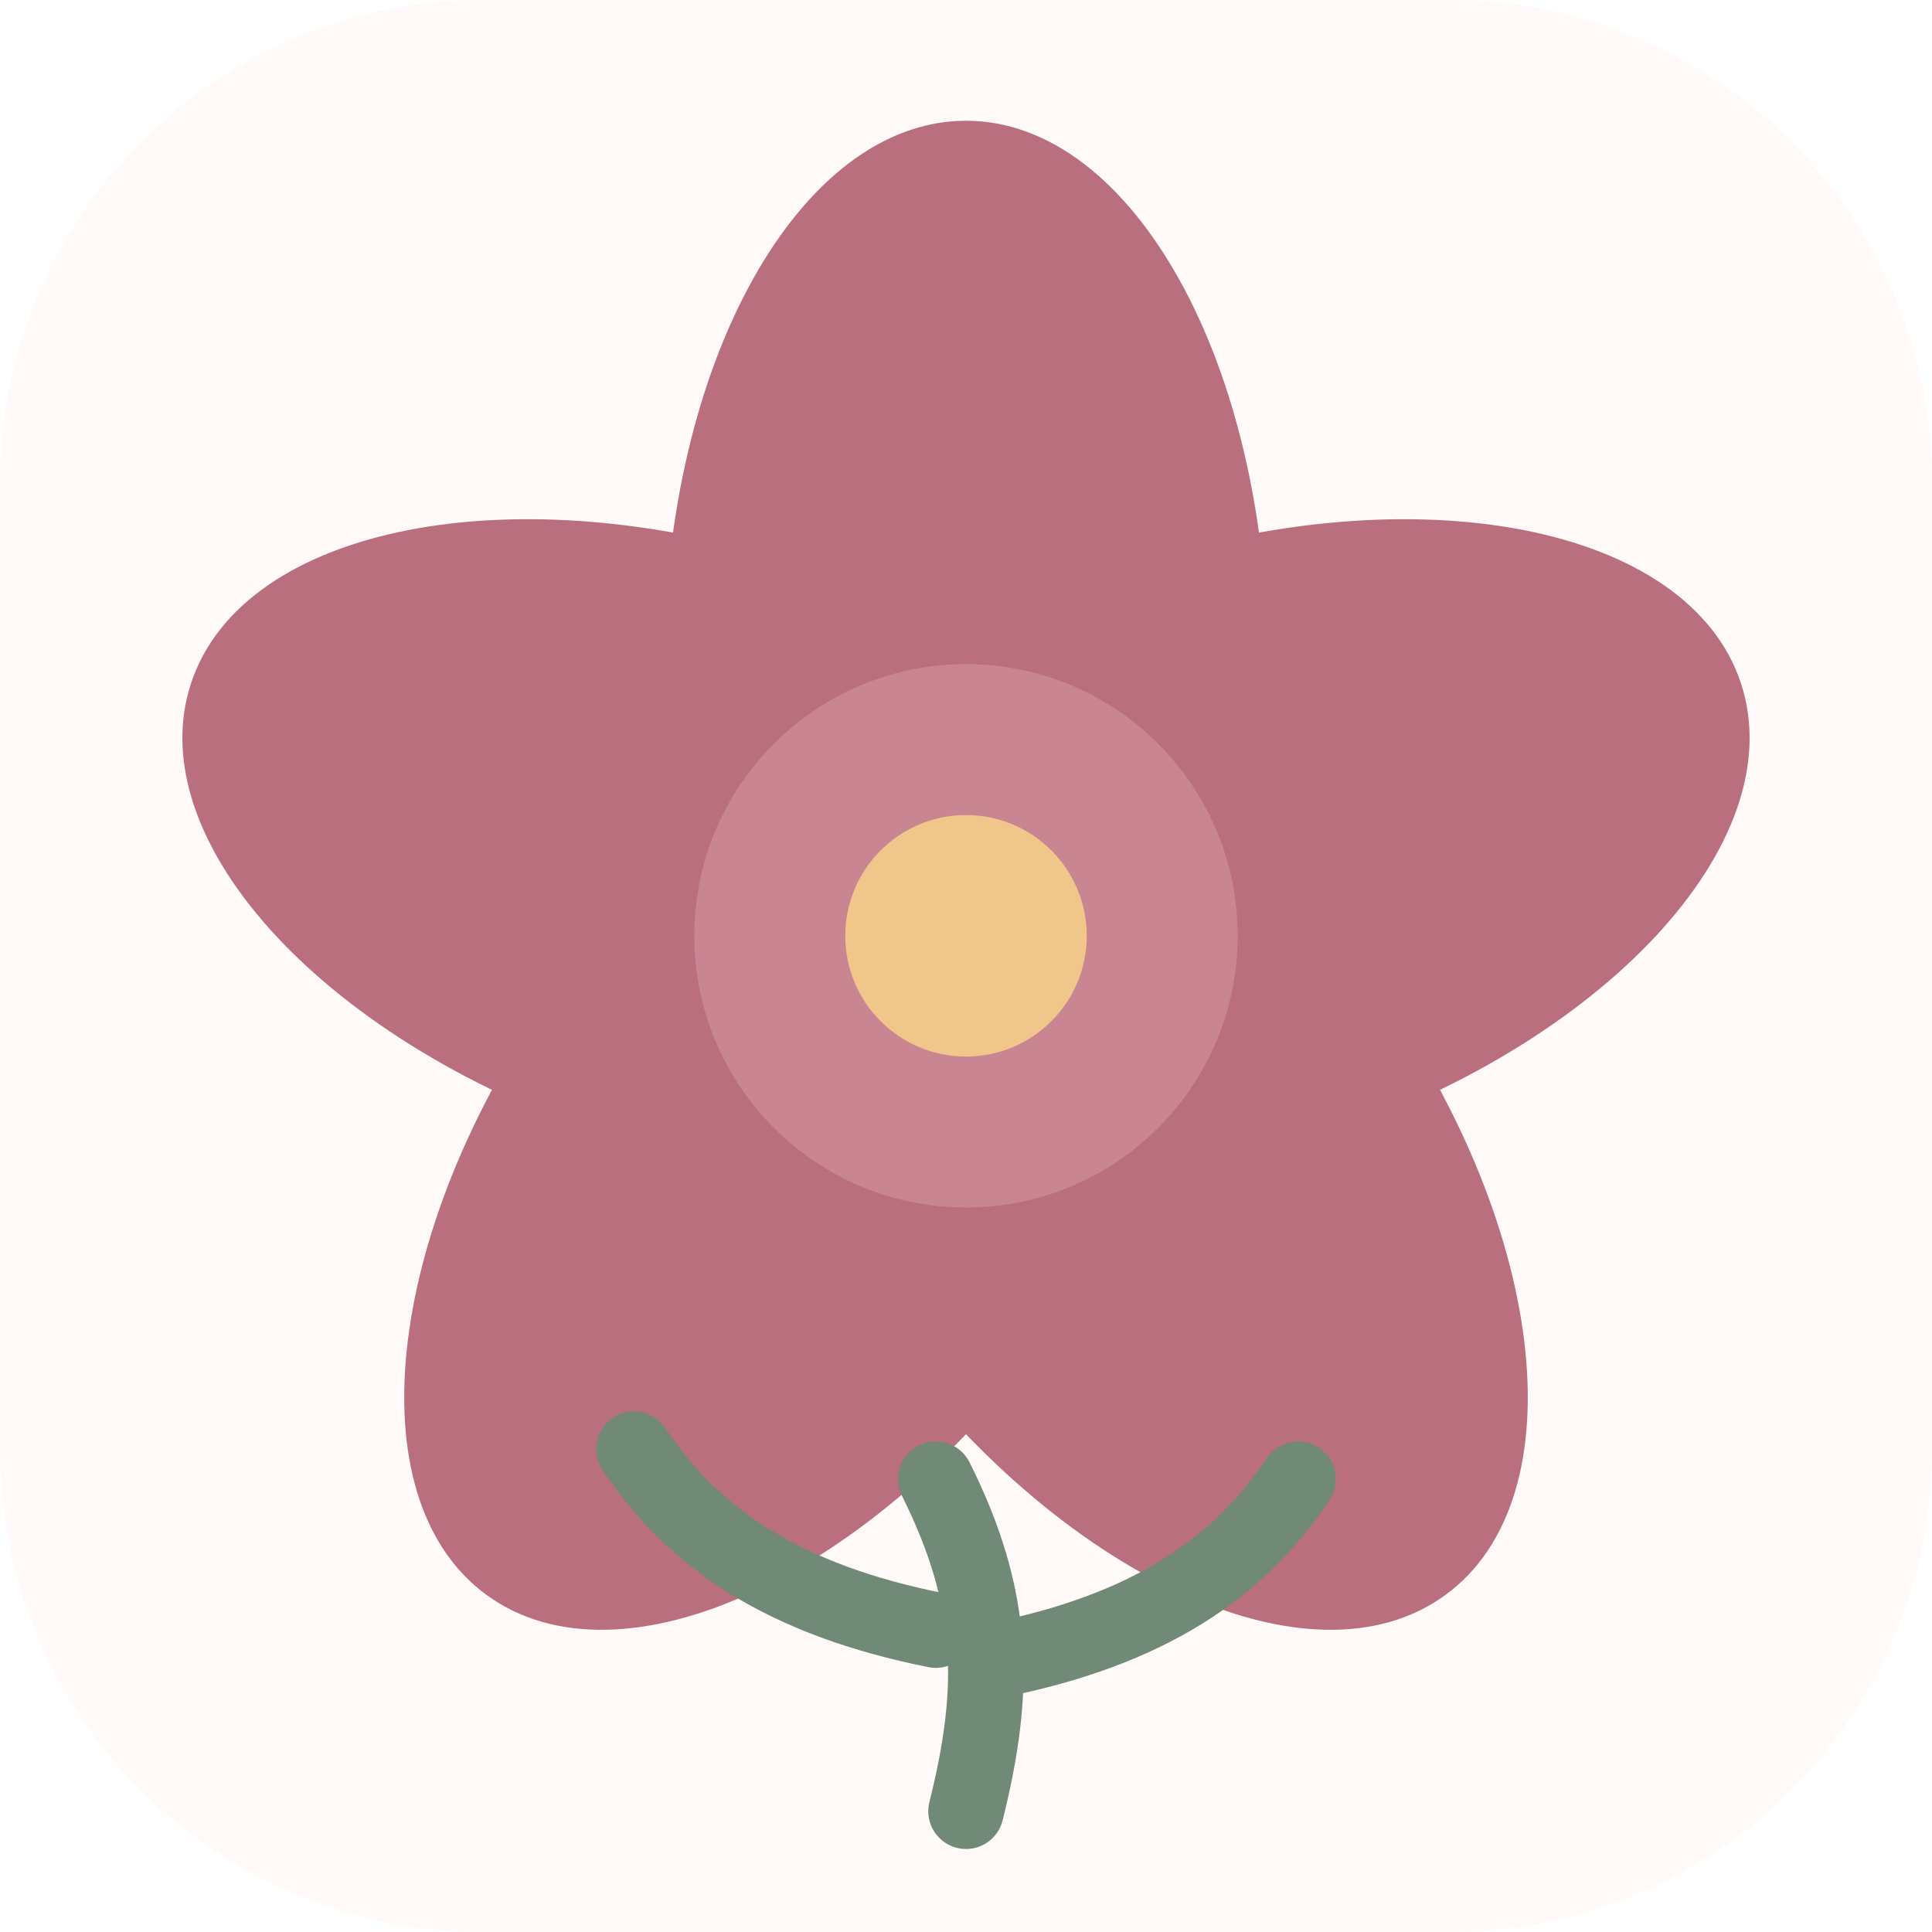
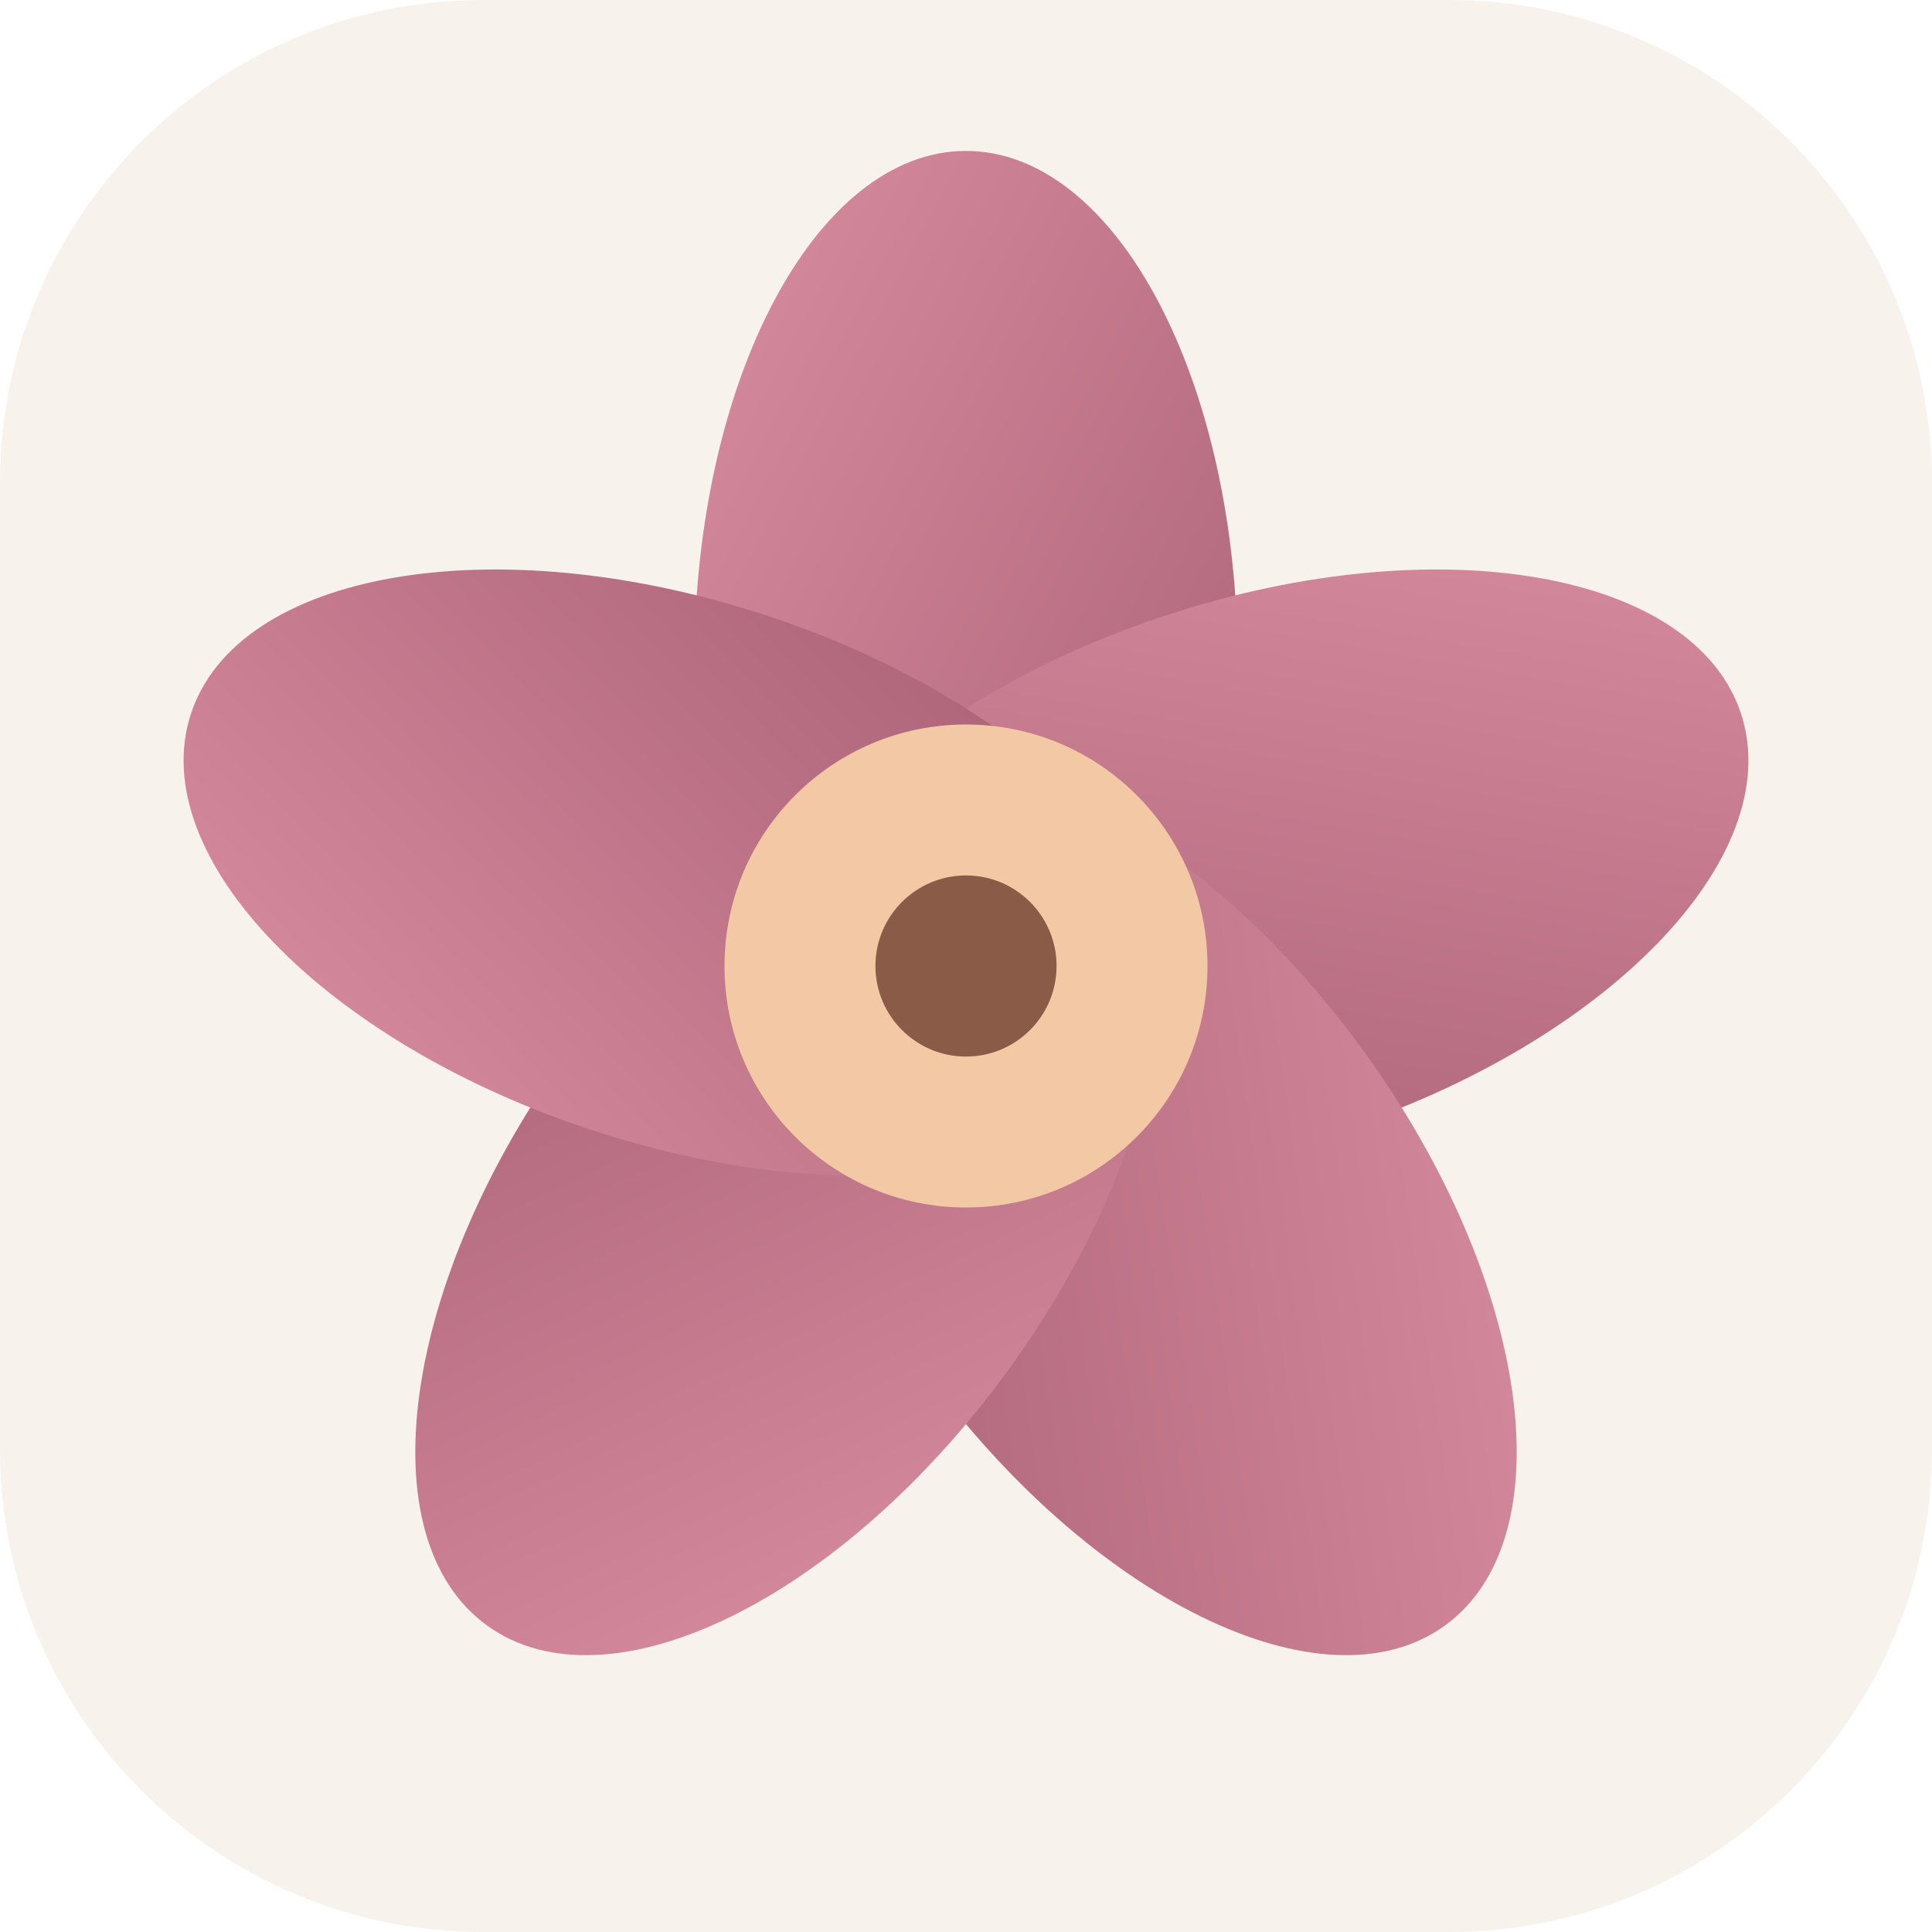
- <svg xmlns="http://www.w3.org/2000/svg" viewBox="0 0 64 64">
-   <rect width="64" height="64" rx="16" fill="#fff9f7" />
-   <g transform="translate(32 31)" fill="#b96f7e">
-     <ellipse rx="10" ry="18" transform="rotate(0) translate(0 -9)" />
-     <ellipse rx="10" ry="18" transform="rotate(72) translate(0 -9)" />
-     <ellipse rx="10" ry="18" transform="rotate(144) translate(0 -9)" />
-     <ellipse rx="10" ry="18" transform="rotate(216) translate(0 -9)" />
-     <ellipse rx="10" ry="18" transform="rotate(288) translate(0 -9)" />
-     <circle r="9" fill="#c98592" />
-     <circle r="4" fill="#f0c68b" />
+ <svg xmlns="http://www.w3.org/2000/svg" viewBox="0 0 64 64" role="img" aria-label="Lokelani emblem">
+   <defs>
+     <linearGradient id="g" x1="0" y1="0" x2="1" y2="1">
+       <stop stop-color="#d98da0" />
+       <stop offset="1" stop-color="#a85f74" />
+     </linearGradient>
+   </defs>
+   <rect width="64" height="64" rx="16" fill="#f7f2ec" />
+   <g transform="translate(32 32)">
+     <ellipse rx="9" ry="17" fill="url(#g)" transform="rotate(0) translate(0 -10)" />
+     <ellipse rx="9" ry="17" fill="url(#g)" transform="rotate(72) translate(0 -10)" />
+     <ellipse rx="9" ry="17" fill="url(#g)" transform="rotate(144) translate(0 -10)" />
+     <ellipse rx="9" ry="17" fill="url(#g)" transform="rotate(216) translate(0 -10)" />
+     <ellipse rx="9" ry="17" fill="url(#g)" transform="rotate(288) translate(0 -10)" />
+     <circle r="8" fill="#f2c9a4" />
+     <circle r="3" fill="#8a5b47" />
  </g>
-   <path d="M31 49c2 4 2 7 1 11M31 54c-5-1-8-3-10-6M33 55c5-1 8-3 10-6" fill="none" stroke="#718977" stroke-width="2.5" stroke-linecap="round" />
</svg>
